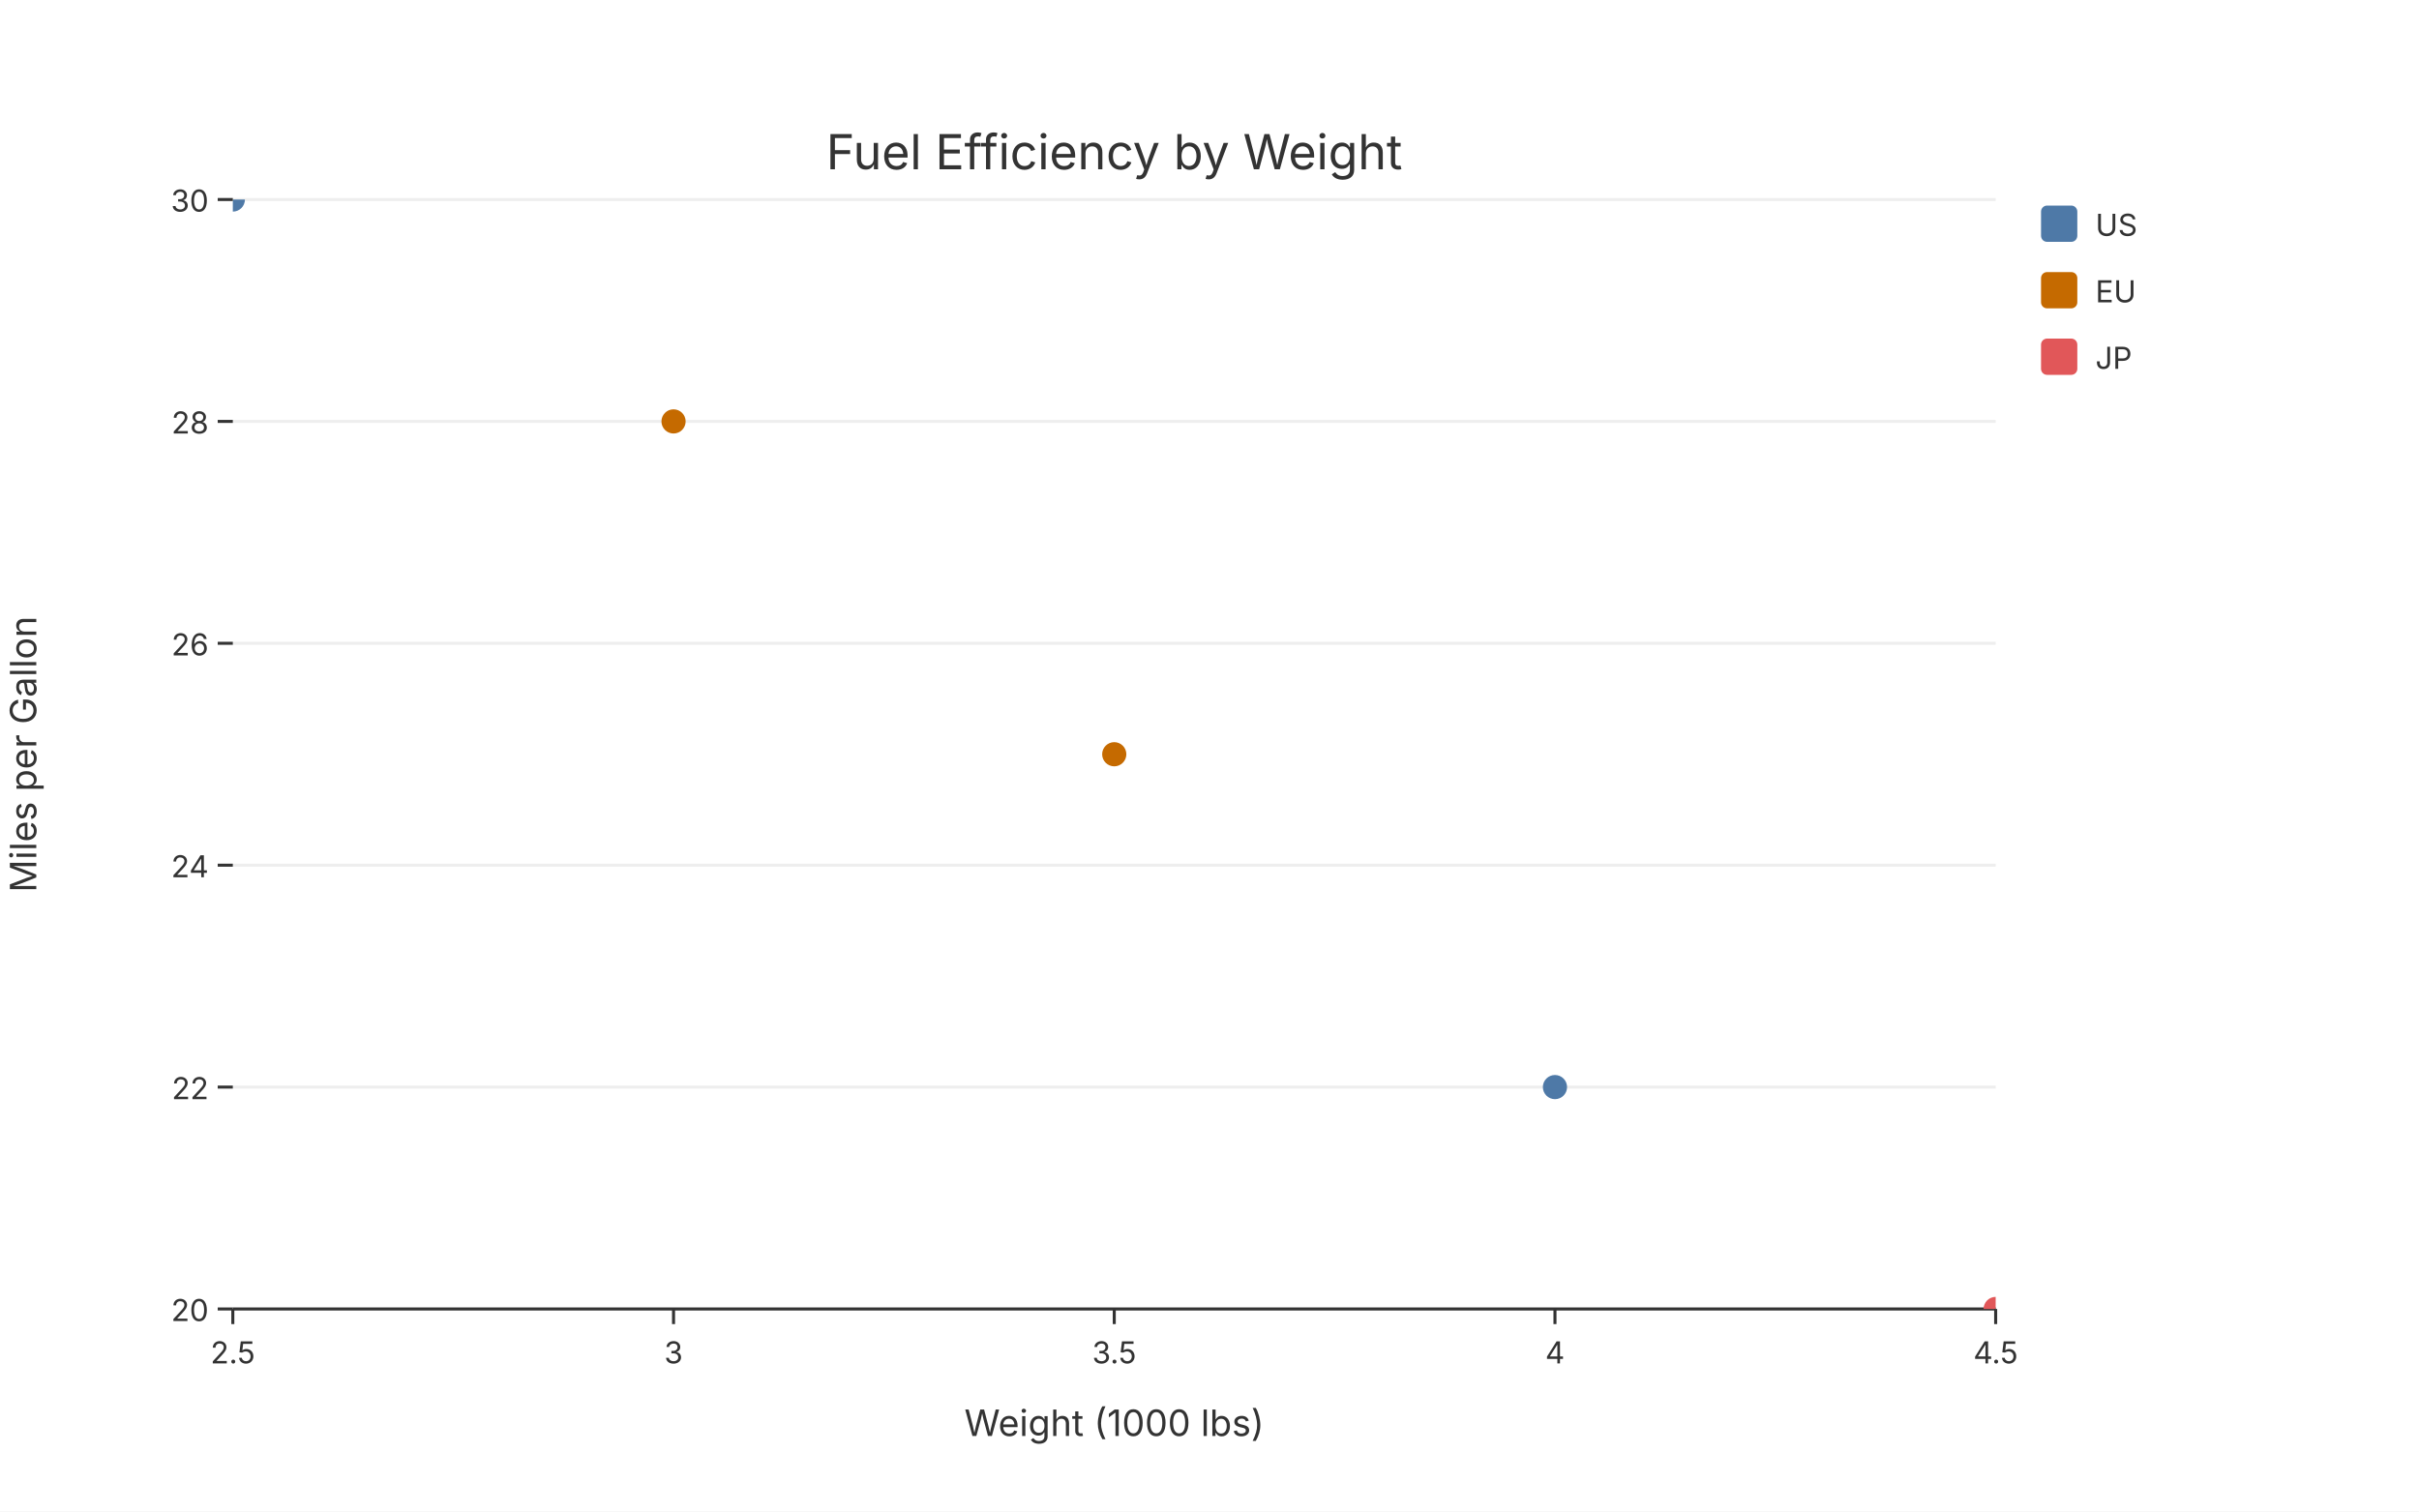
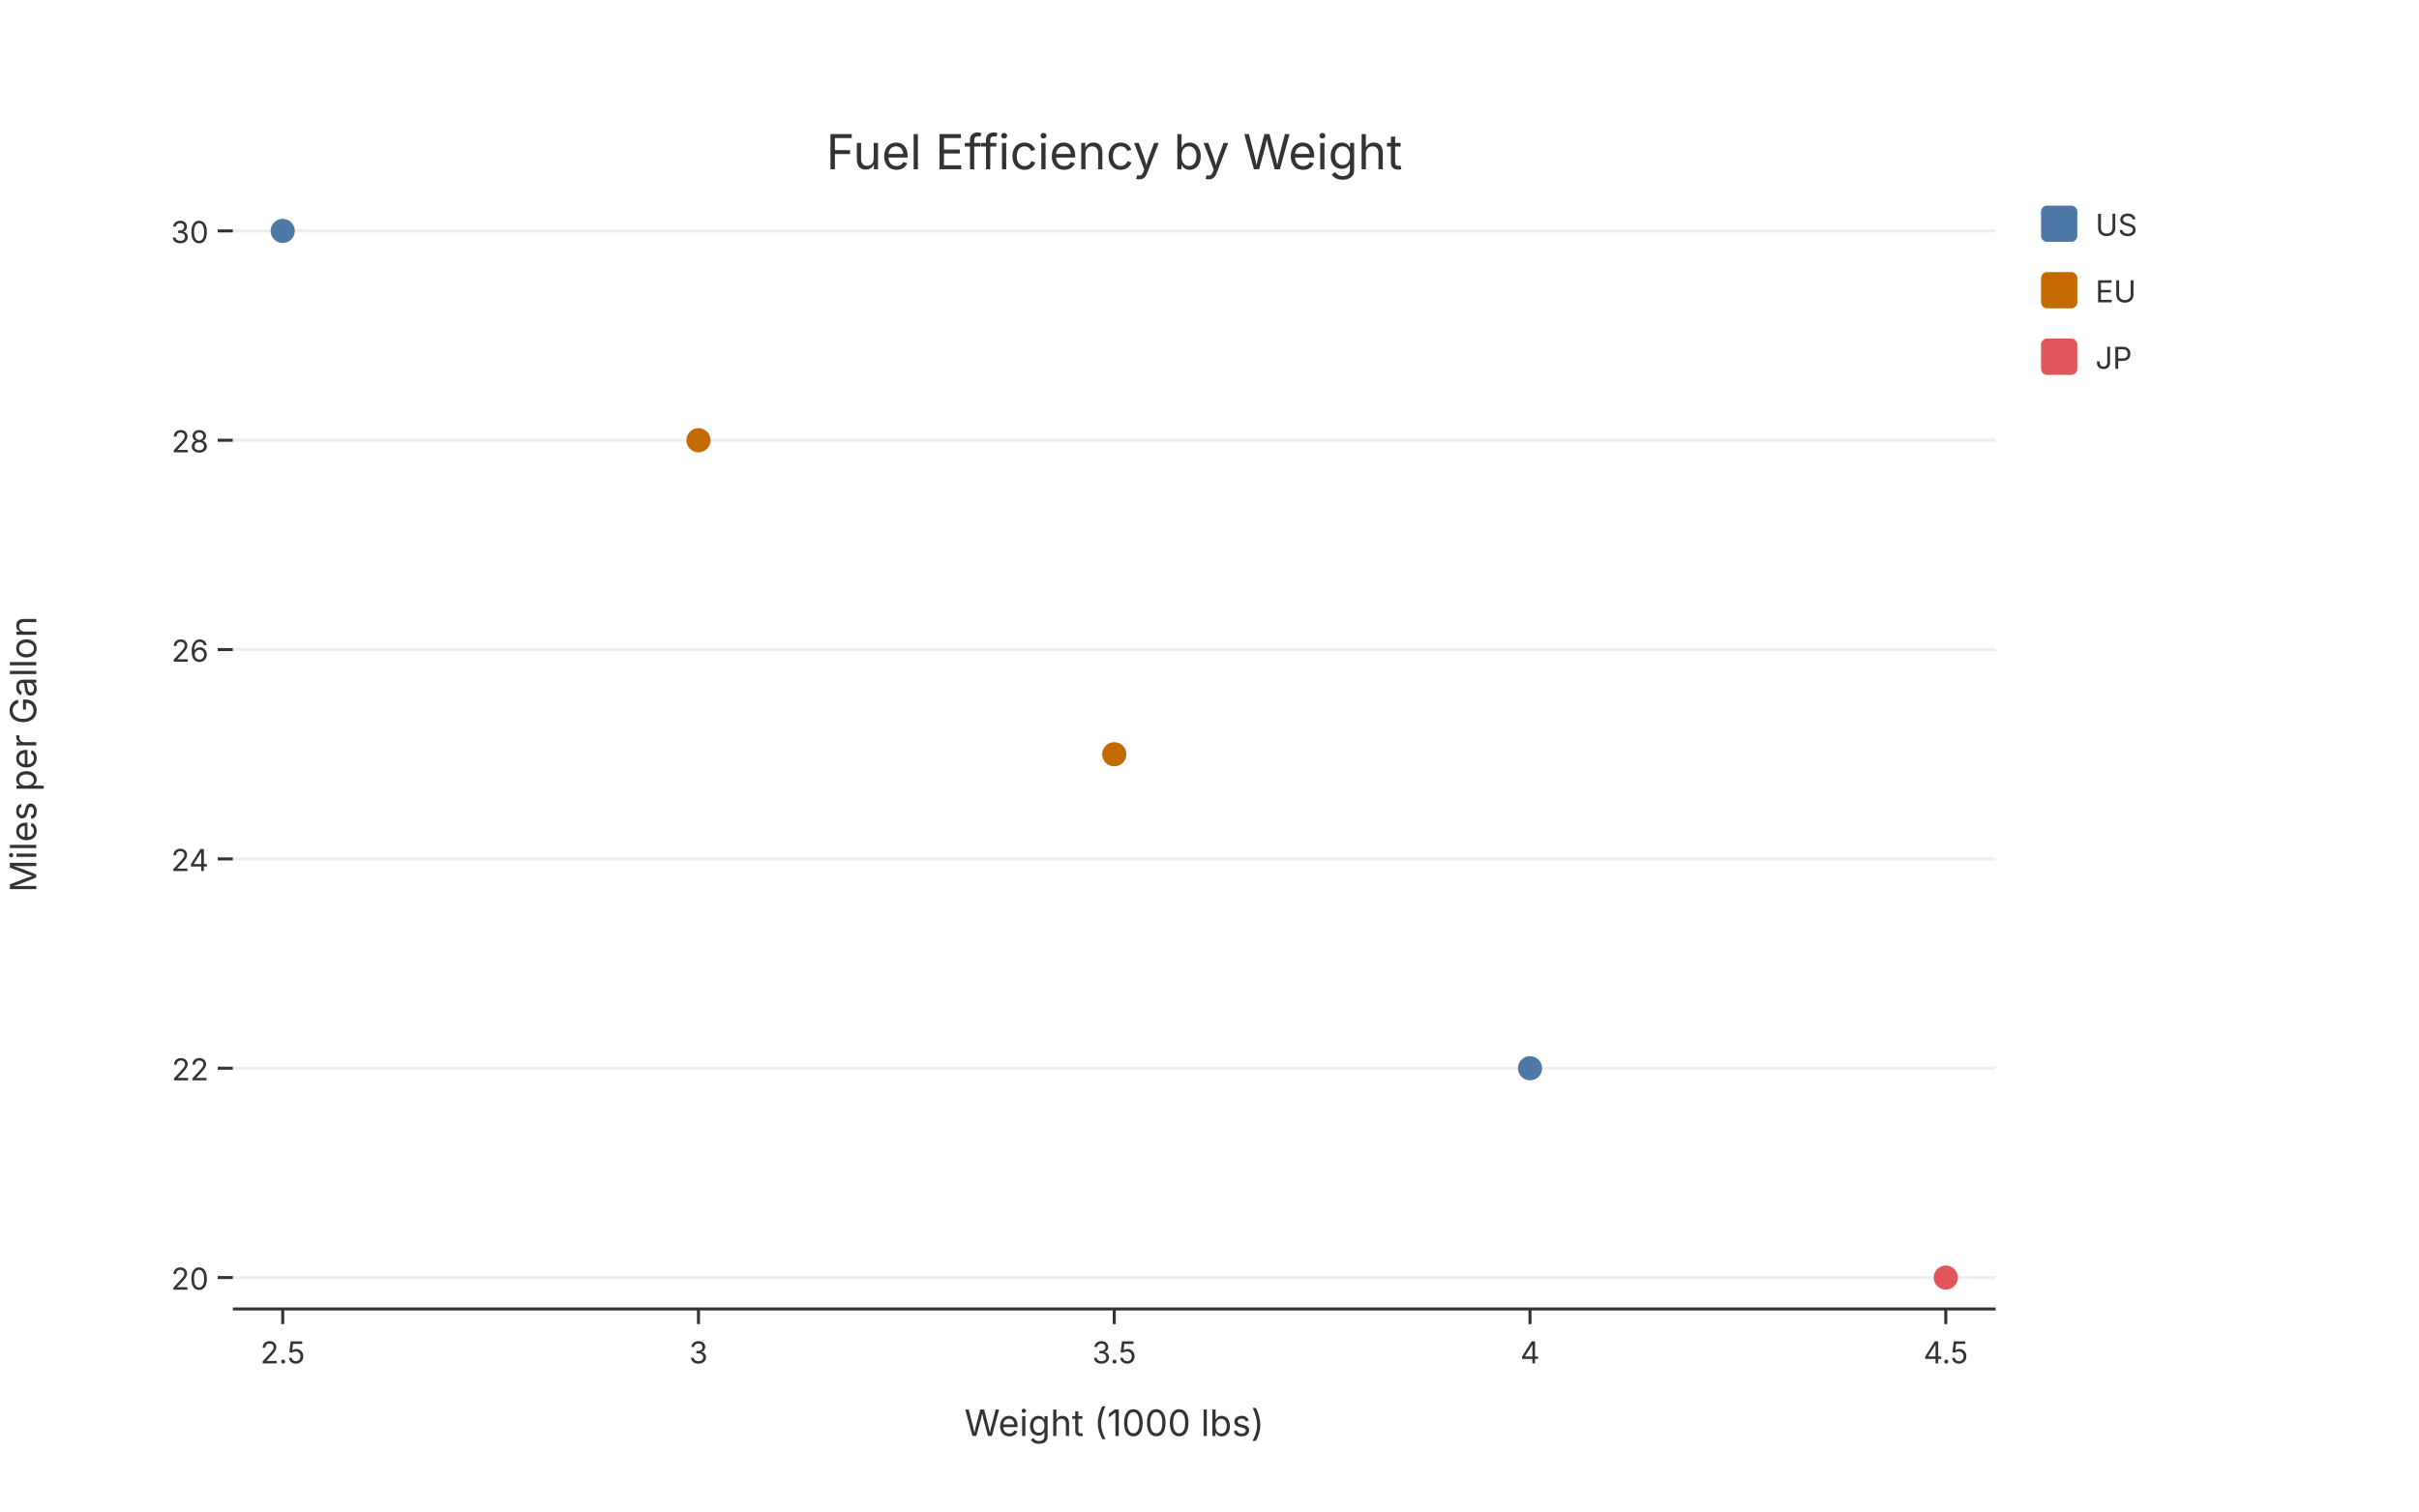
<svg xmlns="http://www.w3.org/2000/svg" width="800" height="500" viewBox="0 0 800.0 500.0">
  <defs>
    <clipPath id="plot-clip">
      <rect x="77" y="66" width="583" height="367" />
    </clipPath>
  </defs>
  <rect x="0" y="0" width="800" height="500" fill="#FFFFFF" />
-   <line x1="77" y1="433" x2="660" y2="433" stroke="#EEEEEE" stroke-width="1" />
-   <line x1="77" y1="359.6" x2="660" y2="359.6" stroke="#EEEEEE" stroke-width="1" />
-   <line x1="77" y1="286.2" x2="660" y2="286.2" stroke="#EEEEEE" stroke-width="1" />
-   <line x1="77" y1="212.8" x2="660" y2="212.8" stroke="#EEEEEE" stroke-width="1" />
-   <line x1="77" y1="139.4" x2="660" y2="139.4" stroke="#EEEEEE" stroke-width="1" />
-   <line x1="77" y1="66" x2="660" y2="66" stroke="#EEEEEE" stroke-width="1" />
+   <line x1="77" y1="422.613" x2="660" y2="422.613" stroke="#EEEEEE" stroke-width="1" />
+   <line x1="77" y1="353.368" x2="660" y2="353.368" stroke="#EEEEEE" stroke-width="1" />
+   <line x1="77" y1="284.123" x2="660" y2="284.123" stroke="#EEEEEE" stroke-width="1" />
+   <line x1="77" y1="214.877" x2="660" y2="214.877" stroke="#EEEEEE" stroke-width="1" />
+   <line x1="77" y1="145.632" x2="660" y2="145.632" stroke="#EEEEEE" stroke-width="1" />
+   <line x1="77" y1="76.387" x2="660" y2="76.387" stroke="#EEEEEE" stroke-width="1" />
  <line x1="77" y1="433" x2="660" y2="433" stroke="#333333" stroke-width="1" />
  <g clip-path="url(#plot-clip)">
-     <circle cx="77" cy="66" r="4" fill="#4E79A7" />
-     <circle cx="222.75" cy="139.4" r="4" fill="#C56A00" />
+     <circle cx="93.5" cy="76.387" r="4" fill="#4E79A7" />
+     <circle cx="231" cy="145.632" r="4" fill="#C56A00" />
    <circle cx="368.5" cy="249.5" r="4" fill="#C56A00" />
-     <circle cx="514.25" cy="359.6" r="4" fill="#4E79A7" />
-     <circle cx="660" cy="433" r="4" fill="#E15759" />
+     <circle cx="506" cy="353.368" r="4" fill="#4E79A7" />
+     <circle cx="643.5" cy="422.613" r="4" fill="#E15759" />
  </g>
-   <line x1="77" y1="433" x2="77" y2="438" stroke="#333333" stroke-width="1" />
-   <text x="77" y="451" font-family="Inter, Helvetica Neue, Arial, sans-serif" font-size="10" fill="#333333" text-anchor="middle">2.5</text>
-   <line x1="222.75" y1="433" x2="222.75" y2="438" stroke="#333333" stroke-width="1" />
-   <text x="222.75" y="451" font-family="Inter, Helvetica Neue, Arial, sans-serif" font-size="10" fill="#333333" text-anchor="middle">3</text>
+   <line x1="93.5" y1="433" x2="93.5" y2="438" stroke="#333333" stroke-width="1" />
+   <text x="93.5" y="451" font-family="Inter, Helvetica Neue, Arial, sans-serif" font-size="10" fill="#333333" text-anchor="middle">2.5</text>
+   <line x1="231" y1="433" x2="231" y2="438" stroke="#333333" stroke-width="1" />
+   <text x="231" y="451" font-family="Inter, Helvetica Neue, Arial, sans-serif" font-size="10" fill="#333333" text-anchor="middle">3</text>
  <line x1="368.5" y1="433" x2="368.5" y2="438" stroke="#333333" stroke-width="1" />
  <text x="368.5" y="451" font-family="Inter, Helvetica Neue, Arial, sans-serif" font-size="10" fill="#333333" text-anchor="middle">3.5</text>
-   <line x1="514.25" y1="433" x2="514.25" y2="438" stroke="#333333" stroke-width="1" />
-   <text x="514.25" y="451" font-family="Inter, Helvetica Neue, Arial, sans-serif" font-size="10" fill="#333333" text-anchor="middle">4</text>
-   <line x1="660" y1="433" x2="660" y2="438" stroke="#333333" stroke-width="1" />
-   <text x="660" y="451" font-family="Inter, Helvetica Neue, Arial, sans-serif" font-size="10" fill="#333333" text-anchor="middle">4.5</text>
-   <line x1="72" y1="433" x2="77" y2="433" stroke="#333333" stroke-width="1" />
-   <text x="69" y="437" font-family="Inter, Helvetica Neue, Arial, sans-serif" font-size="10" fill="#333333" text-anchor="end">20</text>
-   <line x1="72" y1="359.6" x2="77" y2="359.6" stroke="#333333" stroke-width="1" />
-   <text x="69" y="363.6" font-family="Inter, Helvetica Neue, Arial, sans-serif" font-size="10" fill="#333333" text-anchor="end">22</text>
-   <line x1="72" y1="286.2" x2="77" y2="286.2" stroke="#333333" stroke-width="1" />
-   <text x="69" y="290.2" font-family="Inter, Helvetica Neue, Arial, sans-serif" font-size="10" fill="#333333" text-anchor="end">24</text>
-   <line x1="72" y1="212.8" x2="77" y2="212.8" stroke="#333333" stroke-width="1" />
-   <text x="69" y="216.8" font-family="Inter, Helvetica Neue, Arial, sans-serif" font-size="10" fill="#333333" text-anchor="end">26</text>
-   <line x1="72" y1="139.4" x2="77" y2="139.4" stroke="#333333" stroke-width="1" />
-   <text x="69" y="143.4" font-family="Inter, Helvetica Neue, Arial, sans-serif" font-size="10" fill="#333333" text-anchor="end">28</text>
-   <line x1="72" y1="66" x2="77" y2="66" stroke="#333333" stroke-width="1" />
-   <text x="69" y="70" font-family="Inter, Helvetica Neue, Arial, sans-serif" font-size="10" fill="#333333" text-anchor="end">30</text>
+   <line x1="506" y1="433" x2="506" y2="438" stroke="#333333" stroke-width="1" />
+   <text x="506" y="451" font-family="Inter, Helvetica Neue, Arial, sans-serif" font-size="10" fill="#333333" text-anchor="middle">4</text>
+   <line x1="643.5" y1="433" x2="643.5" y2="438" stroke="#333333" stroke-width="1" />
+   <text x="643.5" y="451" font-family="Inter, Helvetica Neue, Arial, sans-serif" font-size="10" fill="#333333" text-anchor="middle">4.5</text>
+   <line x1="72" y1="422.613" x2="77" y2="422.613" stroke="#333333" stroke-width="1" />
+   <text x="69" y="426.613" font-family="Inter, Helvetica Neue, Arial, sans-serif" font-size="10" fill="#333333" text-anchor="end">20</text>
+   <line x1="72" y1="353.368" x2="77" y2="353.368" stroke="#333333" stroke-width="1" />
+   <text x="69" y="357.368" font-family="Inter, Helvetica Neue, Arial, sans-serif" font-size="10" fill="#333333" text-anchor="end">22</text>
+   <line x1="72" y1="284.123" x2="77" y2="284.123" stroke="#333333" stroke-width="1" />
+   <text x="69" y="288.123" font-family="Inter, Helvetica Neue, Arial, sans-serif" font-size="10" fill="#333333" text-anchor="end">24</text>
+   <line x1="72" y1="214.877" x2="77" y2="214.877" stroke="#333333" stroke-width="1" />
+   <text x="69" y="218.877" font-family="Inter, Helvetica Neue, Arial, sans-serif" font-size="10" fill="#333333" text-anchor="end">26</text>
+   <line x1="72" y1="145.632" x2="77" y2="145.632" stroke="#333333" stroke-width="1" />
+   <text x="69" y="149.632" font-family="Inter, Helvetica Neue, Arial, sans-serif" font-size="10" fill="#333333" text-anchor="end">28</text>
+   <line x1="72" y1="76.387" x2="77" y2="76.387" stroke="#333333" stroke-width="1" />
+   <text x="69" y="80.387" font-family="Inter, Helvetica Neue, Arial, sans-serif" font-size="10" fill="#333333" text-anchor="end">30</text>
  <text x="368.5" y="56" font-family="Inter, Helvetica Neue, Arial, sans-serif" font-size="16" fill="#333333" text-anchor="middle">Fuel Efficiency by Weight</text>
  <text x="368.5" y="475" font-family="Inter, Helvetica Neue, Arial, sans-serif" font-size="12" fill="#333333" text-anchor="middle">Weight (1000 lbs)</text>
  <text x="12" y="249.5" font-family="Inter, Helvetica Neue, Arial, sans-serif" font-size="12" fill="#333333" text-anchor="middle" transform="rotate(-90,12,249.5)">Miles per Gallon</text>
  <rect x="675" y="68" width="12" height="12" fill="#4E79A7" rx="2" />
  <text x="693" y="78" font-family="Inter, Helvetica Neue, Arial, sans-serif" font-size="10" fill="#333333" text-anchor="start">US</text>
  <rect x="675" y="90" width="12" height="12" fill="#C56A00" rx="2" />
  <text x="693" y="100" font-family="Inter, Helvetica Neue, Arial, sans-serif" font-size="10" fill="#333333" text-anchor="start">EU</text>
  <rect x="675" y="112" width="12" height="12" fill="#E15759" rx="2" />
  <text x="693" y="122" font-family="Inter, Helvetica Neue, Arial, sans-serif" font-size="10" fill="#333333" text-anchor="start">JP</text>
</svg>
